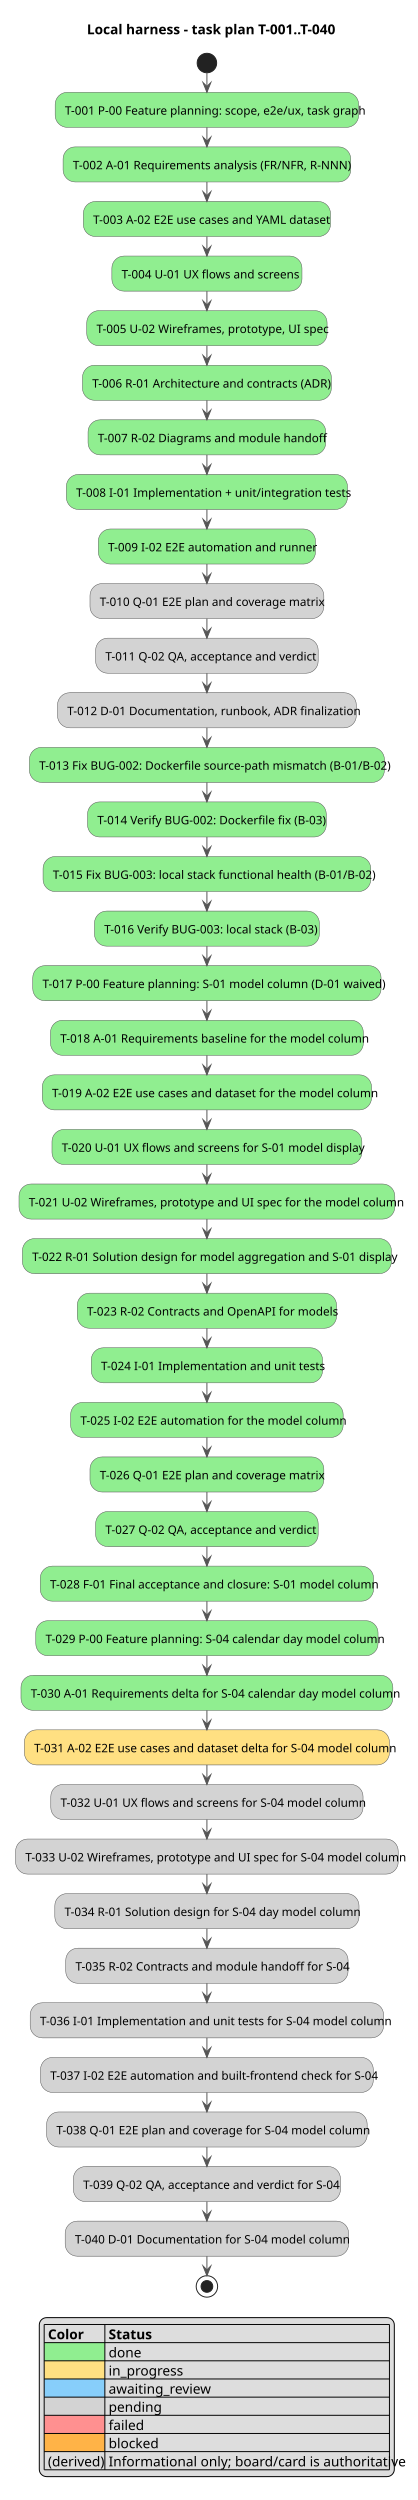
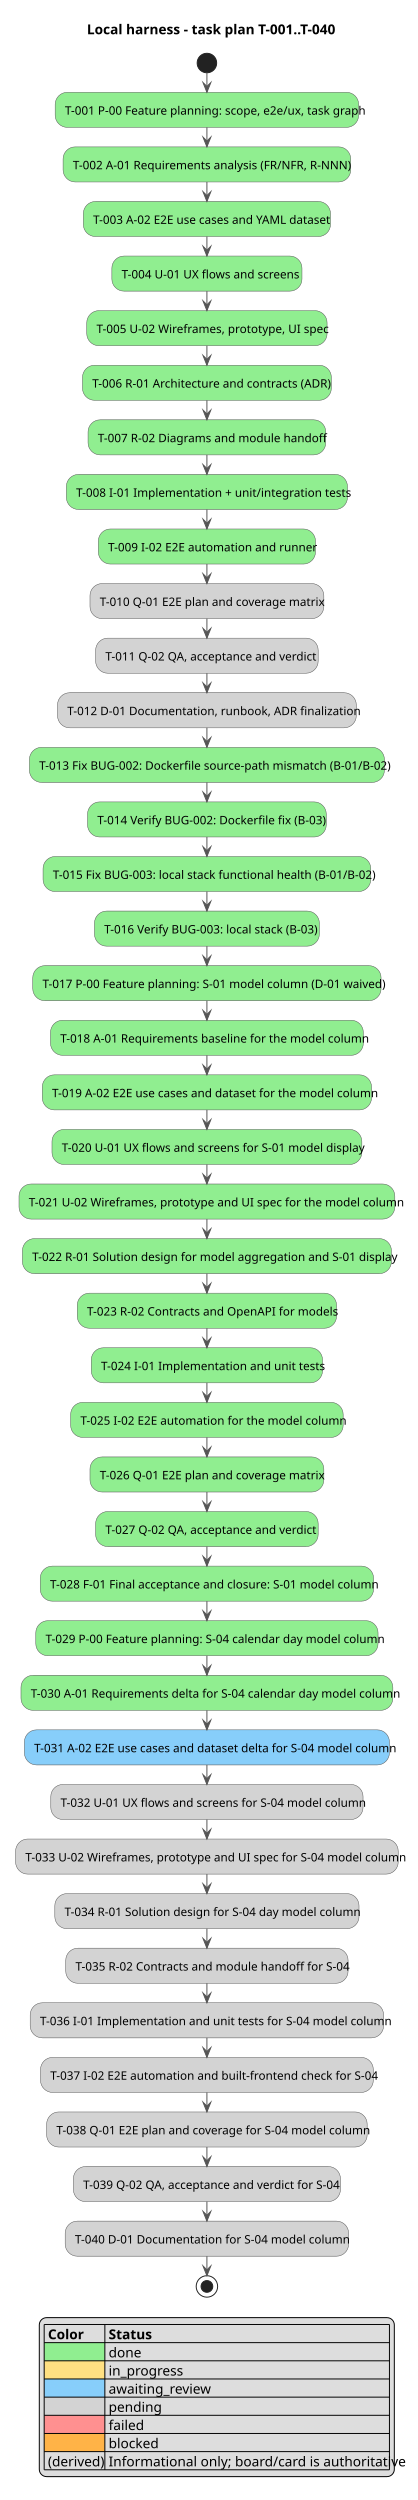
<svg xmlns="http://www.w3.org/2000/svg" version="1.1" data-diagram-type="ACTIVITY" style="width:428px;height:2563px;background:#FFFFFF;" width="428px" height="2563px" viewBox="0 0 428 2563" zoomAndPan="magnify" preserveAspectRatio="none" contentStyleType="text/css">
  <defs />
  <g font-family="sans-serif" lengthAdjust="spacing">
    <g class="title" data-source-line="5">
      <text x="89.088" y="35.107" fill="#000" font-size="14" textLength="248.076" font-weight="700" font-family="Segoe UI">Local harness - task plan T-001..T-040</text>
    </g>
    <ellipse cx="212.126" cy="64.621" rx="10" ry="10" fill="#222" style="stroke:#222;stroke-width:1;" />
    <rect x="56.562" y="94.621" width="311.129" height="35.961" fill="#90EE90" style="stroke:#555;stroke-width:0.5;" rx="12.5" ry="12.5" />
    <text x="66.562" y="117.57" fill="#000" font-size="12" textLength="291.129" font-family="Segoe UI">T-001 P-00 Feature planning: scope, e2e/ux, task graph</text>
    <rect x="64.671" y="150.582" width="294.91" height="35.961" fill="#90EE90" style="stroke:#555;stroke-width:0.5;" rx="12.5" ry="12.5" />
    <text x="74.671" y="173.531" fill="#000" font-size="12" textLength="274.91" font-family="Segoe UI">T-002 A-01 Requirements analysis (FR/NFR, R-NNN)</text>
    <rect x="85.431" y="206.543" width="253.391" height="35.961" fill="#90EE90" style="stroke:#555;stroke-width:0.5;" rx="12.5" ry="12.5" />
    <text x="95.431" y="229.492" fill="#000" font-size="12" textLength="233.391" font-family="Segoe UI">T-003 A-02 E2E use cases and YAML dataset</text>
    <rect x="114.681" y="262.504" width="194.891" height="35.961" fill="#90EE90" style="stroke:#555;stroke-width:0.5;" rx="12.5" ry="12.5" />
    <text x="124.681" y="285.453" fill="#000" font-size="12" textLength="174.891" font-family="Segoe UI">T-004 U-01 UX flows and screens</text>
    <rect x="88.94" y="318.465" width="246.371" height="35.961" fill="#90EE90" style="stroke:#555;stroke-width:0.5;" rx="12.5" ry="12.5" />
    <text x="98.94" y="341.414" fill="#000" font-size="12" textLength="226.371" font-family="Segoe UI">T-005 U-02 Wireframes, prototype, UI spec</text>
    <rect x="84.561" y="374.426" width="255.131" height="35.961" fill="#90EE90" style="stroke:#555;stroke-width:0.5;" rx="12.5" ry="12.5" />
    <text x="94.561" y="397.375" fill="#000" font-size="12" textLength="235.131" font-family="Segoe UI">T-006 R-01 Architecture and contracts (ADR)</text>
    <rect x="90.273" y="430.387" width="243.705" height="35.961" fill="#90EE90" style="stroke:#555;stroke-width:0.5;" rx="12.5" ry="12.5" />
    <text x="100.273" y="453.336" fill="#000" font-size="12" textLength="223.705" font-family="Segoe UI">T-007 R-02 Diagrams and module handoff</text>
    <rect x="68.025" y="486.348" width="288.201" height="35.961" fill="#90EE90" style="stroke:#555;stroke-width:0.5;" rx="12.5" ry="12.5" />
    <text x="78.025" y="509.297" fill="#000" font-size="12" textLength="268.201" font-family="Segoe UI">T-008 I-01 Implementation + unit/integration tests</text>
    <rect x="100.8" y="542.309" width="222.652" height="35.961" fill="#90EE90" style="stroke:#555;stroke-width:0.5;" rx="12.5" ry="12.5" />
    <text x="110.8" y="565.258" fill="#000" font-size="12" textLength="202.652" font-family="Segoe UI">T-009 I-02 E2E automation and runner</text>
    <rect x="92.257" y="598.27" width="239.738" height="35.961" fill="#D3D3D3" style="stroke:#555;stroke-width:0.5;" rx="12.5" ry="12.5" />
    <text x="102.257" y="621.219" fill="#000" font-size="12" textLength="219.738" font-family="Segoe UI">T-010 Q-01 E2E plan and coverage matrix</text>
    <rect x="98.055" y="654.23" width="228.143" height="35.961" fill="#D3D3D3" style="stroke:#555;stroke-width:0.5;" rx="12.5" ry="12.5" />
    <text x="108.055" y="677.18" fill="#000" font-size="12" textLength="208.143" font-family="Segoe UI">T-011 Q-02 QA, acceptance and verdict</text>
    <rect x="58.979" y="710.191" width="306.295" height="35.961" fill="#D3D3D3" style="stroke:#555;stroke-width:0.5;" rx="12.5" ry="12.5" />
    <text x="68.979" y="733.141" fill="#000" font-size="12" textLength="286.295" font-family="Segoe UI">T-012 D-01 Documentation, runbook, ADR finalization</text>
    <rect x="30.156" y="766.152" width="363.939" height="35.961" fill="#90EE90" style="stroke:#555;stroke-width:0.5;" rx="12.5" ry="12.5" />
    <text x="40.156" y="789.102" fill="#000" font-size="12" textLength="343.939" font-family="Segoe UI">T-013 Fix BUG-002: Dockerfile source-path mismatch (B-01/B-02)</text>
    <rect x="89.761" y="822.113" width="244.73" height="35.961" fill="#90EE90" style="stroke:#555;stroke-width:0.5;" rx="12.5" ry="12.5" />
    <text x="99.761" y="845.063" fill="#000" font-size="12" textLength="224.73" font-family="Segoe UI">T-014 Verify BUG-002: Dockerfile fix (B-03)</text>
    <rect x="44.14" y="878.074" width="335.973" height="35.961" fill="#90EE90" style="stroke:#555;stroke-width:0.5;" rx="12.5" ry="12.5" />
    <text x="54.14" y="901.023" fill="#000" font-size="12" textLength="315.973" font-family="Segoe UI">T-015 Fix BUG-003: local stack functional health (B-01/B-02)</text>
    <rect x="96.836" y="934.035" width="230.58" height="35.961" fill="#90EE90" style="stroke:#555;stroke-width:0.5;" rx="12.5" ry="12.5" />
    <text x="106.836" y="956.984" fill="#000" font-size="12" textLength="210.58" font-family="Segoe UI">T-016 Verify BUG-003: local stack (B-03)</text>
    <rect x="33.578" y="989.996" width="357.096" height="35.961" fill="#90EE90" style="stroke:#555;stroke-width:0.5;" rx="12.5" ry="12.5" />
    <text x="43.578" y="1012.945" fill="#000" font-size="12" textLength="337.096" font-family="Segoe UI">T-017 P-00 Feature planning: S-01 model column (D-01 waived)</text>
    <rect x="51.769" y="1045.957" width="320.715" height="35.961" fill="#90EE90" style="stroke:#555;stroke-width:0.5;" rx="12.5" ry="12.5" />
    <text x="61.769" y="1068.906" fill="#000" font-size="12" textLength="300.715" font-family="Segoe UI">T-018 A-01 Requirements baseline for the model column</text>
    <rect x="43.346" y="1101.918" width="337.561" height="35.961" fill="#90EE90" style="stroke:#555;stroke-width:0.5;" rx="12.5" ry="12.5" />
    <text x="53.346" y="1124.867" fill="#000" font-size="12" textLength="317.561" font-family="Segoe UI">T-019 A-02 E2E use cases and dataset for the model column</text>
    <rect x="53.295" y="1157.879" width="317.662" height="35.961" fill="#90EE90" style="stroke:#555;stroke-width:0.5;" rx="12.5" ry="12.5" />
    <text x="63.295" y="1180.828" fill="#000" font-size="12" textLength="297.662" font-family="Segoe UI">T-020 U-01 UX flows and screens for S-01 model display</text>
    <rect x="19.489" y="1213.84" width="385.273" height="35.961" fill="#90EE90" style="stroke:#555;stroke-width:0.5;" rx="12.5" ry="12.5" />
    <text x="29.489" y="1236.789" fill="#000" font-size="12" textLength="365.273" font-family="Segoe UI">T-021 U-02 Wireframes, prototype and UI spec for the model column</text>
    <rect x="22.964" y="1269.801" width="378.324" height="35.961" fill="#90EE90" style="stroke:#555;stroke-width:0.5;" rx="12.5" ry="12.5" />
    <text x="32.964" y="1292.75" fill="#000" font-size="12" textLength="358.324" font-family="Segoe UI">T-022 R-01 Solution design for model aggregation and S-01 display</text>
    <rect x="79.188" y="1325.762" width="265.877" height="35.961" fill="#90EE90" style="stroke:#555;stroke-width:0.5;" rx="12.5" ry="12.5" />
    <text x="89.188" y="1348.711" fill="#000" font-size="12" textLength="245.877" font-family="Segoe UI">T-023 R-02 Contracts and OpenAPI for models</text>
    <rect x="93.575" y="1381.723" width="237.102" height="35.961" fill="#90EE90" style="stroke:#555;stroke-width:0.5;" rx="12.5" ry="12.5" />
    <text x="103.575" y="1404.672" fill="#000" font-size="12" textLength="217.102" font-family="Segoe UI">T-024 I-01 Implementation and unit tests</text>
    <rect x="72.438" y="1437.684" width="279.377" height="35.961" fill="#90EE90" style="stroke:#555;stroke-width:0.5;" rx="12.5" ry="12.5" />
    <text x="82.438" y="1460.633" fill="#000" font-size="12" textLength="259.377" font-family="Segoe UI">T-025 I-02 E2E automation for the model column</text>
    <rect x="92.257" y="1493.645" width="239.738" height="35.961" fill="#90EE90" style="stroke:#555;stroke-width:0.5;" rx="12.5" ry="12.5" />
    <text x="102.257" y="1516.594" fill="#000" font-size="12" textLength="219.738" font-family="Segoe UI">T-026 Q-01 E2E plan and coverage matrix</text>
    <rect x="98.055" y="1549.605" width="228.143" height="35.961" fill="#90EE90" style="stroke:#555;stroke-width:0.5;" rx="12.5" ry="12.5" />
    <text x="108.055" y="1572.555" fill="#000" font-size="12" textLength="208.143" font-family="Segoe UI">T-027 Q-02 QA, acceptance and verdict</text>
    <rect x="41.248" y="1605.566" width="341.756" height="35.961" fill="#90EE90" style="stroke:#555;stroke-width:0.5;" rx="12.5" ry="12.5" />
    <text x="51.248" y="1628.516" fill="#000" font-size="12" textLength="321.756" font-family="Segoe UI">T-028 F-01 Final acceptance and closure: S-01 model column</text>
    <rect x="36.689" y="1661.527" width="350.873" height="35.961" fill="#90EE90" style="stroke:#555;stroke-width:0.5;" rx="12.5" ry="12.5" />
    <text x="46.689" y="1684.477" fill="#000" font-size="12" textLength="330.873" font-family="Segoe UI">T-029 P-00 Feature planning: S-04 calendar day model column</text>
    <rect x="21.514" y="1717.488" width="381.225" height="35.961" fill="#90EE90" style="stroke:#555;stroke-width:0.5;" rx="12.5" ry="12.5" />
    <text x="31.514" y="1740.438" fill="#000" font-size="12" textLength="361.225" font-family="Segoe UI">T-030 A-01 Requirements delta for S-04 calendar day model column</text>
-     <rect x="25.003" y="1773.449" width="374.246" height="35.961" fill="#FFE082" style="stroke:#555;stroke-width:0.5;" rx="12.5" ry="12.5" />
+     <rect x="25.003" y="1773.449" width="374.246" height="35.961" fill="#87CEFA" style="stroke:#555;stroke-width:0.5;" rx="12.5" ry="12.5" />
    <text x="35.003" y="1796.398" fill="#000" font-size="12" textLength="354.246" font-family="Segoe UI">T-031 A-02 E2E use cases and dataset delta for S-04 model column</text>
    <rect x="52.064" y="1829.41" width="320.123" height="35.961" fill="#D3D3D3" style="stroke:#555;stroke-width:0.5;" rx="12.5" ry="12.5" />
    <text x="62.064" y="1852.359" fill="#000" font-size="12" textLength="300.123" font-family="Segoe UI">T-032 U-01 UX flows and screens for S-04 model column</text>
    <rect x="16" y="1885.371" width="392.252" height="35.961" fill="#D3D3D3" style="stroke:#555;stroke-width:0.5;" rx="12.5" ry="12.5" />
    <text x="26" y="1908.32" fill="#000" font-size="12" textLength="372.252" font-family="Segoe UI">T-033 U-02 Wireframes, prototype and UI spec for S-04 model column</text>
    <rect x="56.195" y="1941.332" width="311.861" height="35.961" fill="#D3D3D3" style="stroke:#555;stroke-width:0.5;" rx="12.5" ry="12.5" />
    <text x="66.195" y="1964.281" fill="#000" font-size="12" textLength="291.861" font-family="Segoe UI">T-034 R-01 Solution design for S-04 day model column</text>
    <rect x="67.401" y="1997.293" width="289.449" height="35.961" fill="#D3D3D3" style="stroke:#555;stroke-width:0.5;" rx="12.5" ry="12.5" />
    <text x="77.401" y="2020.242" fill="#000" font-size="12" textLength="269.449" font-family="Segoe UI">T-035 R-02 Contracts and module handoff for S-04</text>
    <rect x="30.959" y="2053.254" width="362.334" height="35.961" fill="#D3D3D3" style="stroke:#555;stroke-width:0.5;" rx="12.5" ry="12.5" />
    <text x="40.959" y="2076.203" fill="#000" font-size="12" textLength="342.334" font-family="Segoe UI">T-036 I-01 Implementation and unit tests for S-04 model column</text>
    <rect x="41.535" y="2109.215" width="341.182" height="35.961" fill="#D3D3D3" style="stroke:#555;stroke-width:0.5;" rx="12.5" ry="12.5" />
    <text x="51.535" y="2132.164" fill="#000" font-size="12" textLength="321.182" font-family="Segoe UI">T-037 I-02 E2E automation and built-frontend check for S-04</text>
    <rect x="47.831" y="2165.176" width="328.59" height="35.961" fill="#D3D3D3" style="stroke:#555;stroke-width:0.5;" rx="12.5" ry="12.5" />
    <text x="57.831" y="2188.125" fill="#000" font-size="12" textLength="308.59" font-family="Segoe UI">T-038 Q-01 E2E plan and coverage for S-04 model column</text>
    <rect x="75.232" y="2221.137" width="273.787" height="35.961" fill="#D3D3D3" style="stroke:#555;stroke-width:0.5;" rx="12.5" ry="12.5" />
    <text x="85.232" y="2244.086" fill="#000" font-size="12" textLength="253.787" font-family="Segoe UI">T-039 Q-02 QA, acceptance and verdict for S-04</text>
    <rect x="66.827" y="2277.098" width="290.598" height="35.961" fill="#D3D3D3" style="stroke:#555;stroke-width:0.5;" rx="12.5" ry="12.5" />
    <text x="76.827" y="2300.047" fill="#000" font-size="12" textLength="270.598" font-family="Segoe UI">T-040 D-01 Documentation for S-04 model column</text>
    <ellipse cx="212.126" cy="2344.059" rx="11" ry="11" fill="none" style="stroke:#222;stroke-width:1;" />
    <ellipse cx="212.126" cy="2344.059" rx="6" ry="6" fill="#222" style="stroke:#222;stroke-width:1;" />
    <line x1="212.126" y1="74.621" x2="212.126" y2="94.621" style="stroke:#555;stroke-width:1;" />
    <polygon points="208.126,84.621,212.126,94.621,216.126,84.621,212.126,88.621" fill="#555" style="stroke:#555;stroke-width:1;stroke-linejoin:miter;stroke-miterlimit:10;" />
    <line x1="212.126" y1="130.582" x2="212.126" y2="150.582" style="stroke:#555;stroke-width:1;" />
    <polygon points="208.126,140.582,212.126,150.582,216.126,140.582,212.126,144.582" fill="#555" style="stroke:#555;stroke-width:1;stroke-linejoin:miter;stroke-miterlimit:10;" />
    <line x1="212.126" y1="186.543" x2="212.126" y2="206.543" style="stroke:#555;stroke-width:1;" />
    <polygon points="208.126,196.543,212.126,206.543,216.126,196.543,212.126,200.543" fill="#555" style="stroke:#555;stroke-width:1;stroke-linejoin:miter;stroke-miterlimit:10;" />
    <line x1="212.126" y1="242.504" x2="212.126" y2="262.504" style="stroke:#555;stroke-width:1;" />
    <polygon points="208.126,252.504,212.126,262.504,216.126,252.504,212.126,256.504" fill="#555" style="stroke:#555;stroke-width:1;stroke-linejoin:miter;stroke-miterlimit:10;" />
    <line x1="212.126" y1="298.465" x2="212.126" y2="318.465" style="stroke:#555;stroke-width:1;" />
    <polygon points="208.126,308.465,212.126,318.465,216.126,308.465,212.126,312.465" fill="#555" style="stroke:#555;stroke-width:1;stroke-linejoin:miter;stroke-miterlimit:10;" />
    <line x1="212.126" y1="354.426" x2="212.126" y2="374.426" style="stroke:#555;stroke-width:1;" />
    <polygon points="208.126,364.426,212.126,374.426,216.126,364.426,212.126,368.426" fill="#555" style="stroke:#555;stroke-width:1;stroke-linejoin:miter;stroke-miterlimit:10;" />
    <line x1="212.126" y1="410.387" x2="212.126" y2="430.387" style="stroke:#555;stroke-width:1;" />
    <polygon points="208.126,420.387,212.126,430.387,216.126,420.387,212.126,424.387" fill="#555" style="stroke:#555;stroke-width:1;stroke-linejoin:miter;stroke-miterlimit:10;" />
    <line x1="212.126" y1="466.348" x2="212.126" y2="486.348" style="stroke:#555;stroke-width:1;" />
    <polygon points="208.126,476.348,212.126,486.348,216.126,476.348,212.126,480.348" fill="#555" style="stroke:#555;stroke-width:1;stroke-linejoin:miter;stroke-miterlimit:10;" />
    <line x1="212.126" y1="522.309" x2="212.126" y2="542.309" style="stroke:#555;stroke-width:1;" />
    <polygon points="208.126,532.309,212.126,542.309,216.126,532.309,212.126,536.309" fill="#555" style="stroke:#555;stroke-width:1;stroke-linejoin:miter;stroke-miterlimit:10;" />
    <line x1="212.126" y1="578.27" x2="212.126" y2="598.27" style="stroke:#555;stroke-width:1;" />
    <polygon points="208.126,588.27,212.126,598.27,216.126,588.27,212.126,592.27" fill="#555" style="stroke:#555;stroke-width:1;stroke-linejoin:miter;stroke-miterlimit:10;" />
    <line x1="212.126" y1="634.23" x2="212.126" y2="654.23" style="stroke:#555;stroke-width:1;" />
    <polygon points="208.126,644.23,212.126,654.23,216.126,644.23,212.126,648.23" fill="#555" style="stroke:#555;stroke-width:1;stroke-linejoin:miter;stroke-miterlimit:10;" />
    <line x1="212.126" y1="690.191" x2="212.126" y2="710.191" style="stroke:#555;stroke-width:1;" />
    <polygon points="208.126,700.191,212.126,710.191,216.126,700.191,212.126,704.191" fill="#555" style="stroke:#555;stroke-width:1;stroke-linejoin:miter;stroke-miterlimit:10;" />
    <line x1="212.126" y1="746.152" x2="212.126" y2="766.152" style="stroke:#555;stroke-width:1;" />
    <polygon points="208.126,756.152,212.126,766.152,216.126,756.152,212.126,760.152" fill="#555" style="stroke:#555;stroke-width:1;stroke-linejoin:miter;stroke-miterlimit:10;" />
    <line x1="212.126" y1="802.113" x2="212.126" y2="822.113" style="stroke:#555;stroke-width:1;" />
    <polygon points="208.126,812.113,212.126,822.113,216.126,812.113,212.126,816.113" fill="#555" style="stroke:#555;stroke-width:1;stroke-linejoin:miter;stroke-miterlimit:10;" />
    <line x1="212.126" y1="858.074" x2="212.126" y2="878.074" style="stroke:#555;stroke-width:1;" />
    <polygon points="208.126,868.074,212.126,878.074,216.126,868.074,212.126,872.074" fill="#555" style="stroke:#555;stroke-width:1;stroke-linejoin:miter;stroke-miterlimit:10;" />
    <line x1="212.126" y1="914.035" x2="212.126" y2="934.035" style="stroke:#555;stroke-width:1;" />
    <polygon points="208.126,924.035,212.126,934.035,216.126,924.035,212.126,928.035" fill="#555" style="stroke:#555;stroke-width:1;stroke-linejoin:miter;stroke-miterlimit:10;" />
    <line x1="212.126" y1="969.996" x2="212.126" y2="989.996" style="stroke:#555;stroke-width:1;" />
    <polygon points="208.126,979.996,212.126,989.996,216.126,979.996,212.126,983.996" fill="#555" style="stroke:#555;stroke-width:1;stroke-linejoin:miter;stroke-miterlimit:10;" />
    <line x1="212.126" y1="1025.957" x2="212.126" y2="1045.957" style="stroke:#555;stroke-width:1;" />
    <polygon points="208.126,1035.957,212.126,1045.957,216.126,1035.957,212.126,1039.957" fill="#555" style="stroke:#555;stroke-width:1;stroke-linejoin:miter;stroke-miterlimit:10;" />
    <line x1="212.126" y1="1081.918" x2="212.126" y2="1101.918" style="stroke:#555;stroke-width:1;" />
    <polygon points="208.126,1091.918,212.126,1101.918,216.126,1091.918,212.126,1095.918" fill="#555" style="stroke:#555;stroke-width:1;stroke-linejoin:miter;stroke-miterlimit:10;" />
    <line x1="212.126" y1="1137.879" x2="212.126" y2="1157.879" style="stroke:#555;stroke-width:1;" />
    <polygon points="208.126,1147.879,212.126,1157.879,216.126,1147.879,212.126,1151.879" fill="#555" style="stroke:#555;stroke-width:1;stroke-linejoin:miter;stroke-miterlimit:10;" />
    <line x1="212.126" y1="1193.84" x2="212.126" y2="1213.84" style="stroke:#555;stroke-width:1;" />
    <polygon points="208.126,1203.84,212.126,1213.84,216.126,1203.84,212.126,1207.84" fill="#555" style="stroke:#555;stroke-width:1;stroke-linejoin:miter;stroke-miterlimit:10;" />
    <line x1="212.126" y1="1249.801" x2="212.126" y2="1269.801" style="stroke:#555;stroke-width:1;" />
    <polygon points="208.126,1259.801,212.126,1269.801,216.126,1259.801,212.126,1263.801" fill="#555" style="stroke:#555;stroke-width:1;stroke-linejoin:miter;stroke-miterlimit:10;" />
    <line x1="212.126" y1="1305.762" x2="212.126" y2="1325.762" style="stroke:#555;stroke-width:1;" />
    <polygon points="208.126,1315.762,212.126,1325.762,216.126,1315.762,212.126,1319.762" fill="#555" style="stroke:#555;stroke-width:1;stroke-linejoin:miter;stroke-miterlimit:10;" />
    <line x1="212.126" y1="1361.723" x2="212.126" y2="1381.723" style="stroke:#555;stroke-width:1;" />
    <polygon points="208.126,1371.723,212.126,1381.723,216.126,1371.723,212.126,1375.723" fill="#555" style="stroke:#555;stroke-width:1;stroke-linejoin:miter;stroke-miterlimit:10;" />
    <line x1="212.126" y1="1417.684" x2="212.126" y2="1437.684" style="stroke:#555;stroke-width:1;" />
    <polygon points="208.126,1427.684,212.126,1437.684,216.126,1427.684,212.126,1431.684" fill="#555" style="stroke:#555;stroke-width:1;stroke-linejoin:miter;stroke-miterlimit:10;" />
    <line x1="212.126" y1="1473.645" x2="212.126" y2="1493.645" style="stroke:#555;stroke-width:1;" />
    <polygon points="208.126,1483.645,212.126,1493.645,216.126,1483.645,212.126,1487.645" fill="#555" style="stroke:#555;stroke-width:1;stroke-linejoin:miter;stroke-miterlimit:10;" />
    <line x1="212.126" y1="1529.605" x2="212.126" y2="1549.605" style="stroke:#555;stroke-width:1;" />
    <polygon points="208.126,1539.605,212.126,1549.605,216.126,1539.605,212.126,1543.605" fill="#555" style="stroke:#555;stroke-width:1;stroke-linejoin:miter;stroke-miterlimit:10;" />
    <line x1="212.126" y1="1585.566" x2="212.126" y2="1605.566" style="stroke:#555;stroke-width:1;" />
    <polygon points="208.126,1595.566,212.126,1605.566,216.126,1595.566,212.126,1599.566" fill="#555" style="stroke:#555;stroke-width:1;stroke-linejoin:miter;stroke-miterlimit:10;" />
    <line x1="212.126" y1="1641.527" x2="212.126" y2="1661.527" style="stroke:#555;stroke-width:1;" />
    <polygon points="208.126,1651.527,212.126,1661.527,216.126,1651.527,212.126,1655.527" fill="#555" style="stroke:#555;stroke-width:1;stroke-linejoin:miter;stroke-miterlimit:10;" />
    <line x1="212.126" y1="1697.488" x2="212.126" y2="1717.488" style="stroke:#555;stroke-width:1;" />
    <polygon points="208.126,1707.488,212.126,1717.488,216.126,1707.488,212.126,1711.488" fill="#555" style="stroke:#555;stroke-width:1;stroke-linejoin:miter;stroke-miterlimit:10;" />
    <line x1="212.126" y1="1753.449" x2="212.126" y2="1773.449" style="stroke:#555;stroke-width:1;" />
    <polygon points="208.126,1763.449,212.126,1773.449,216.126,1763.449,212.126,1767.449" fill="#555" style="stroke:#555;stroke-width:1;stroke-linejoin:miter;stroke-miterlimit:10;" />
    <line x1="212.126" y1="1809.41" x2="212.126" y2="1829.41" style="stroke:#555;stroke-width:1;" />
    <polygon points="208.126,1819.41,212.126,1829.41,216.126,1819.41,212.126,1823.41" fill="#555" style="stroke:#555;stroke-width:1;stroke-linejoin:miter;stroke-miterlimit:10;" />
    <line x1="212.126" y1="1865.371" x2="212.126" y2="1885.371" style="stroke:#555;stroke-width:1;" />
    <polygon points="208.126,1875.371,212.126,1885.371,216.126,1875.371,212.126,1879.371" fill="#555" style="stroke:#555;stroke-width:1;stroke-linejoin:miter;stroke-miterlimit:10;" />
    <line x1="212.126" y1="1921.332" x2="212.126" y2="1941.332" style="stroke:#555;stroke-width:1;" />
    <polygon points="208.126,1931.332,212.126,1941.332,216.126,1931.332,212.126,1935.332" fill="#555" style="stroke:#555;stroke-width:1;stroke-linejoin:miter;stroke-miterlimit:10;" />
    <line x1="212.126" y1="1977.293" x2="212.126" y2="1997.293" style="stroke:#555;stroke-width:1;" />
    <polygon points="208.126,1987.293,212.126,1997.293,216.126,1987.293,212.126,1991.293" fill="#555" style="stroke:#555;stroke-width:1;stroke-linejoin:miter;stroke-miterlimit:10;" />
    <line x1="212.126" y1="2033.254" x2="212.126" y2="2053.254" style="stroke:#555;stroke-width:1;" />
    <polygon points="208.126,2043.254,212.126,2053.254,216.126,2043.254,212.126,2047.254" fill="#555" style="stroke:#555;stroke-width:1;stroke-linejoin:miter;stroke-miterlimit:10;" />
    <line x1="212.126" y1="2089.215" x2="212.126" y2="2109.215" style="stroke:#555;stroke-width:1;" />
    <polygon points="208.126,2099.215,212.126,2109.215,216.126,2099.215,212.126,2103.215" fill="#555" style="stroke:#555;stroke-width:1;stroke-linejoin:miter;stroke-miterlimit:10;" />
    <line x1="212.126" y1="2145.176" x2="212.126" y2="2165.176" style="stroke:#555;stroke-width:1;" />
    <polygon points="208.126,2155.176,212.126,2165.176,216.126,2155.176,212.126,2159.176" fill="#555" style="stroke:#555;stroke-width:1;stroke-linejoin:miter;stroke-miterlimit:10;" />
    <line x1="212.126" y1="2201.137" x2="212.126" y2="2221.137" style="stroke:#555;stroke-width:1;" />
    <polygon points="208.126,2211.137,212.126,2221.137,216.126,2211.137,212.126,2215.137" fill="#555" style="stroke:#555;stroke-width:1;stroke-linejoin:miter;stroke-miterlimit:10;" />
    <line x1="212.126" y1="2257.098" x2="212.126" y2="2277.098" style="stroke:#555;stroke-width:1;" />
    <polygon points="208.126,2267.098,212.126,2277.098,216.126,2267.098,212.126,2271.098" fill="#555" style="stroke:#555;stroke-width:1;stroke-linejoin:miter;stroke-miterlimit:10;" />
    <line x1="212.126" y1="2313.059" x2="212.126" y2="2333.059" style="stroke:#555;stroke-width:1;" />
    <polygon points="208.126,2323.059,212.126,2333.059,216.126,2323.059,212.126,2327.059" fill="#555" style="stroke:#555;stroke-width:1;stroke-linejoin:miter;stroke-miterlimit:10;" />
    <g class="legend" data-source-line="50">
      <rect x="40.287" y="2376.059" width="363.965" height="162.969" fill="#DDD" style="stroke:#000;stroke-width:1;" rx="7.5" ry="7.5" />
      <text x="49.149" y="2398.166" fill="#000" font-size="14" textLength="35.403" font-weight="700" font-family="Segoe UI">Color</text>
      <text x="111.363" y="2398.166" fill="#000" font-size="14" textLength="40.906" font-weight="700" font-family="Segoe UI">Status</text>
      <rect x="45.287" y="2401.68" width="62.214" height="18.621" fill="#90EE90" style="stroke:none;" />
      <text x="45.287" y="2416.787" fill="#000" font-size="14" font-family="Segoe UI"> </text>
      <text x="111.336" y="2416.787" fill="#000" font-size="14" textLength="31.691" font-family="Segoe UI">done</text>
      <rect x="45.287" y="2420.301" width="62.214" height="18.621" fill="#FFE082" style="stroke:none;" />
      <text x="45.287" y="2435.408" fill="#000" font-size="14" font-family="Segoe UI"> </text>
      <text x="111.336" y="2435.408" fill="#000" font-size="14" textLength="70.738" font-family="Segoe UI">in_progress</text>
      <rect x="45.287" y="2438.922" width="62.214" height="18.621" fill="#87CEFA" style="stroke:none;" />
      <text x="45.287" y="2454.029" fill="#000" font-size="14" font-family="Segoe UI"> </text>
      <text x="111.336" y="2454.029" fill="#000" font-size="14" textLength="97.59" font-family="Segoe UI">awaiting_review</text>
      <rect x="45.287" y="2457.543" width="62.214" height="18.621" fill="#D3D3D3" style="stroke:none;" />
      <text x="45.287" y="2472.65" fill="#000" font-size="14" font-family="Segoe UI"> </text>
      <text x="111.336" y="2472.65" fill="#000" font-size="14" textLength="51.276" font-family="Segoe UI">pending</text>
      <rect x="45.287" y="2476.164" width="62.214" height="18.621" fill="#FF9090" style="stroke:none;" />
      <text x="45.287" y="2491.271" fill="#000" font-size="14" font-family="Segoe UI"> </text>
      <text x="111.336" y="2491.271" fill="#000" font-size="14" textLength="33.852" font-family="Segoe UI">failed</text>
      <rect x="45.287" y="2494.785" width="62.214" height="18.621" fill="#FFB347" style="stroke:none;" />
      <text x="45.287" y="2509.893" fill="#000" font-size="14" font-family="Segoe UI"> </text>
      <text x="111.336" y="2509.893" fill="#000" font-size="14" textLength="48.815" font-family="Segoe UI">blocked</text>
      <text x="49.122" y="2528.514" fill="#000" font-size="14" textLength="54.544" font-family="Segoe UI">(derived)</text>
      <text x="111.336" y="2528.514" fill="#000" font-size="14" textLength="284.081" font-family="Segoe UI">Informational only; board/card is authoritative</text>
      <line x1="45.287" y1="2383.059" x2="399.252" y2="2383.059" style="stroke:#000;stroke-width:1;" />
      <line x1="45.287" y1="2401.68" x2="399.252" y2="2401.68" style="stroke:#000;stroke-width:1;" />
      <line x1="45.287" y1="2420.301" x2="399.252" y2="2420.301" style="stroke:#000;stroke-width:1;" />
      <line x1="45.287" y1="2438.922" x2="399.252" y2="2438.922" style="stroke:#000;stroke-width:1;" />
      <line x1="45.287" y1="2457.543" x2="399.252" y2="2457.543" style="stroke:#000;stroke-width:1;" />
      <line x1="45.287" y1="2476.164" x2="399.252" y2="2476.164" style="stroke:#000;stroke-width:1;" />
      <line x1="45.287" y1="2494.785" x2="399.252" y2="2494.785" style="stroke:#000;stroke-width:1;" />
      <line x1="45.287" y1="2513.406" x2="399.252" y2="2513.406" style="stroke:#000;stroke-width:1;" />
      <line x1="45.287" y1="2532.027" x2="399.252" y2="2532.027" style="stroke:#000;stroke-width:1;" />
      <line x1="45.287" y1="2383.059" x2="45.287" y2="2532.027" style="stroke:#000;stroke-width:1;" />
      <line x1="107.501" y1="2383.059" x2="107.501" y2="2532.027" style="stroke:#000;stroke-width:1;" />
      <line x1="399.252" y1="2383.059" x2="399.252" y2="2532.027" style="stroke:#000;stroke-width:1;" />
    </g>
  </g>
</svg>
